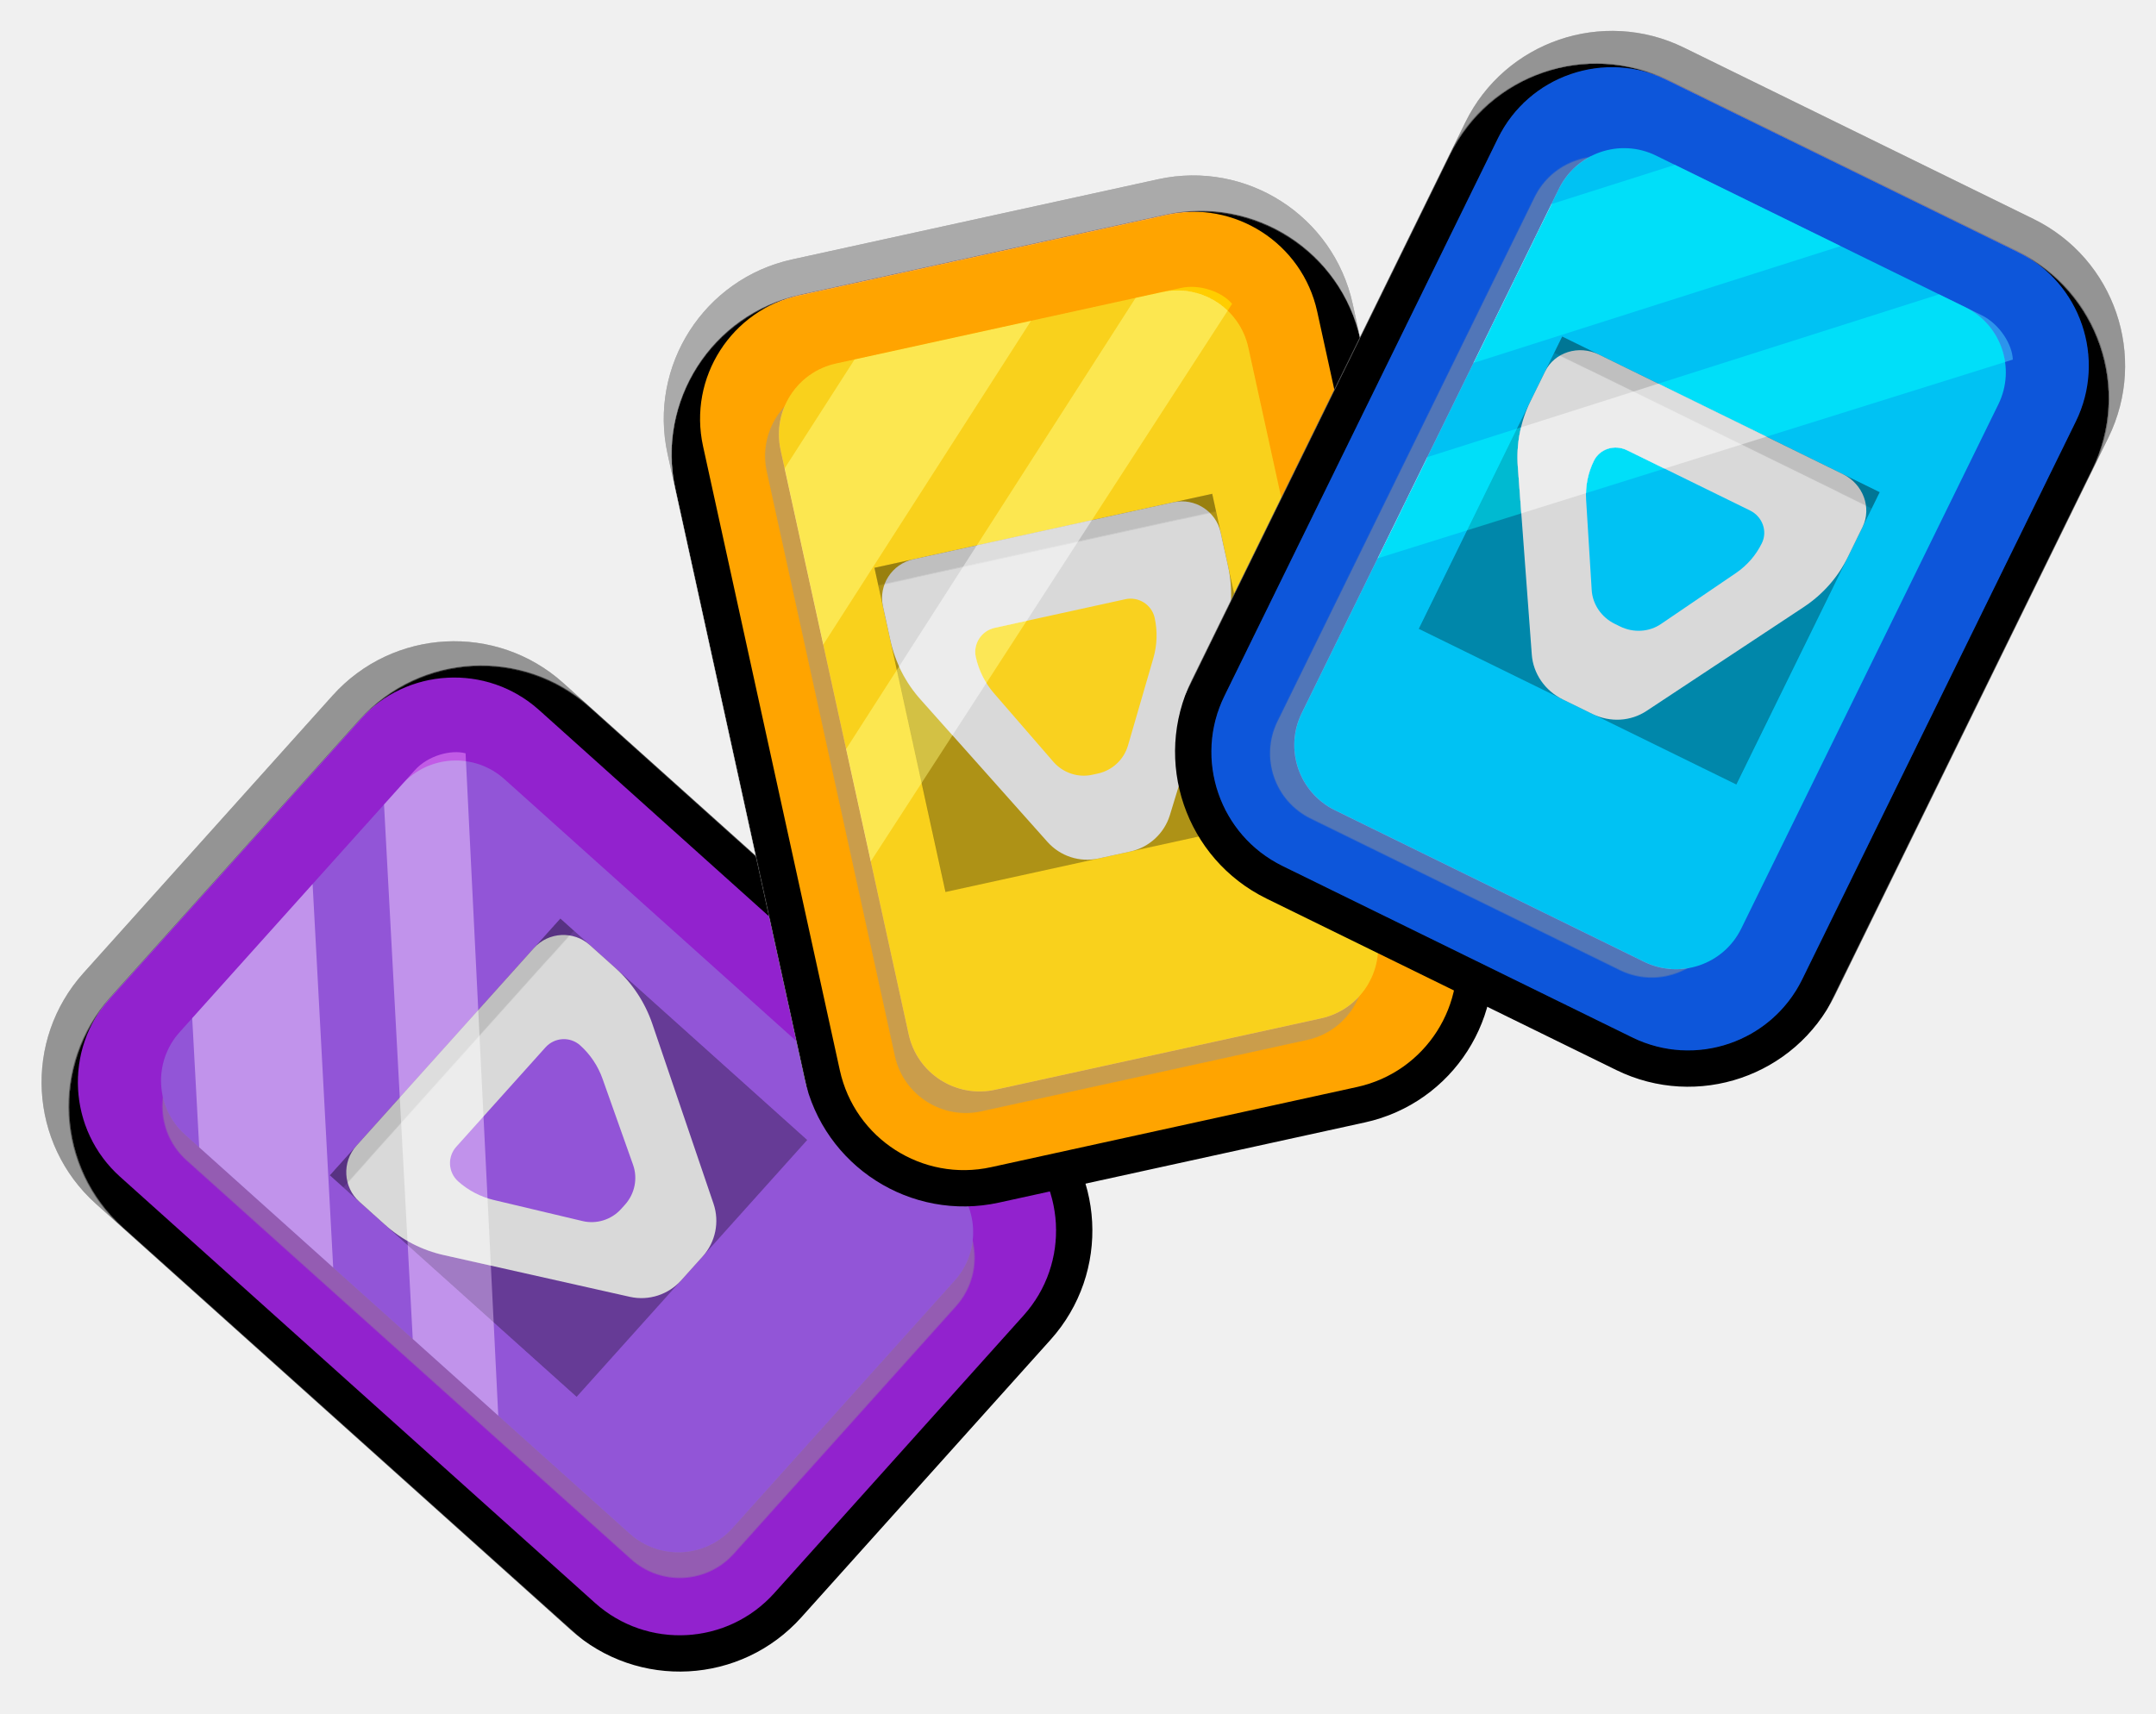
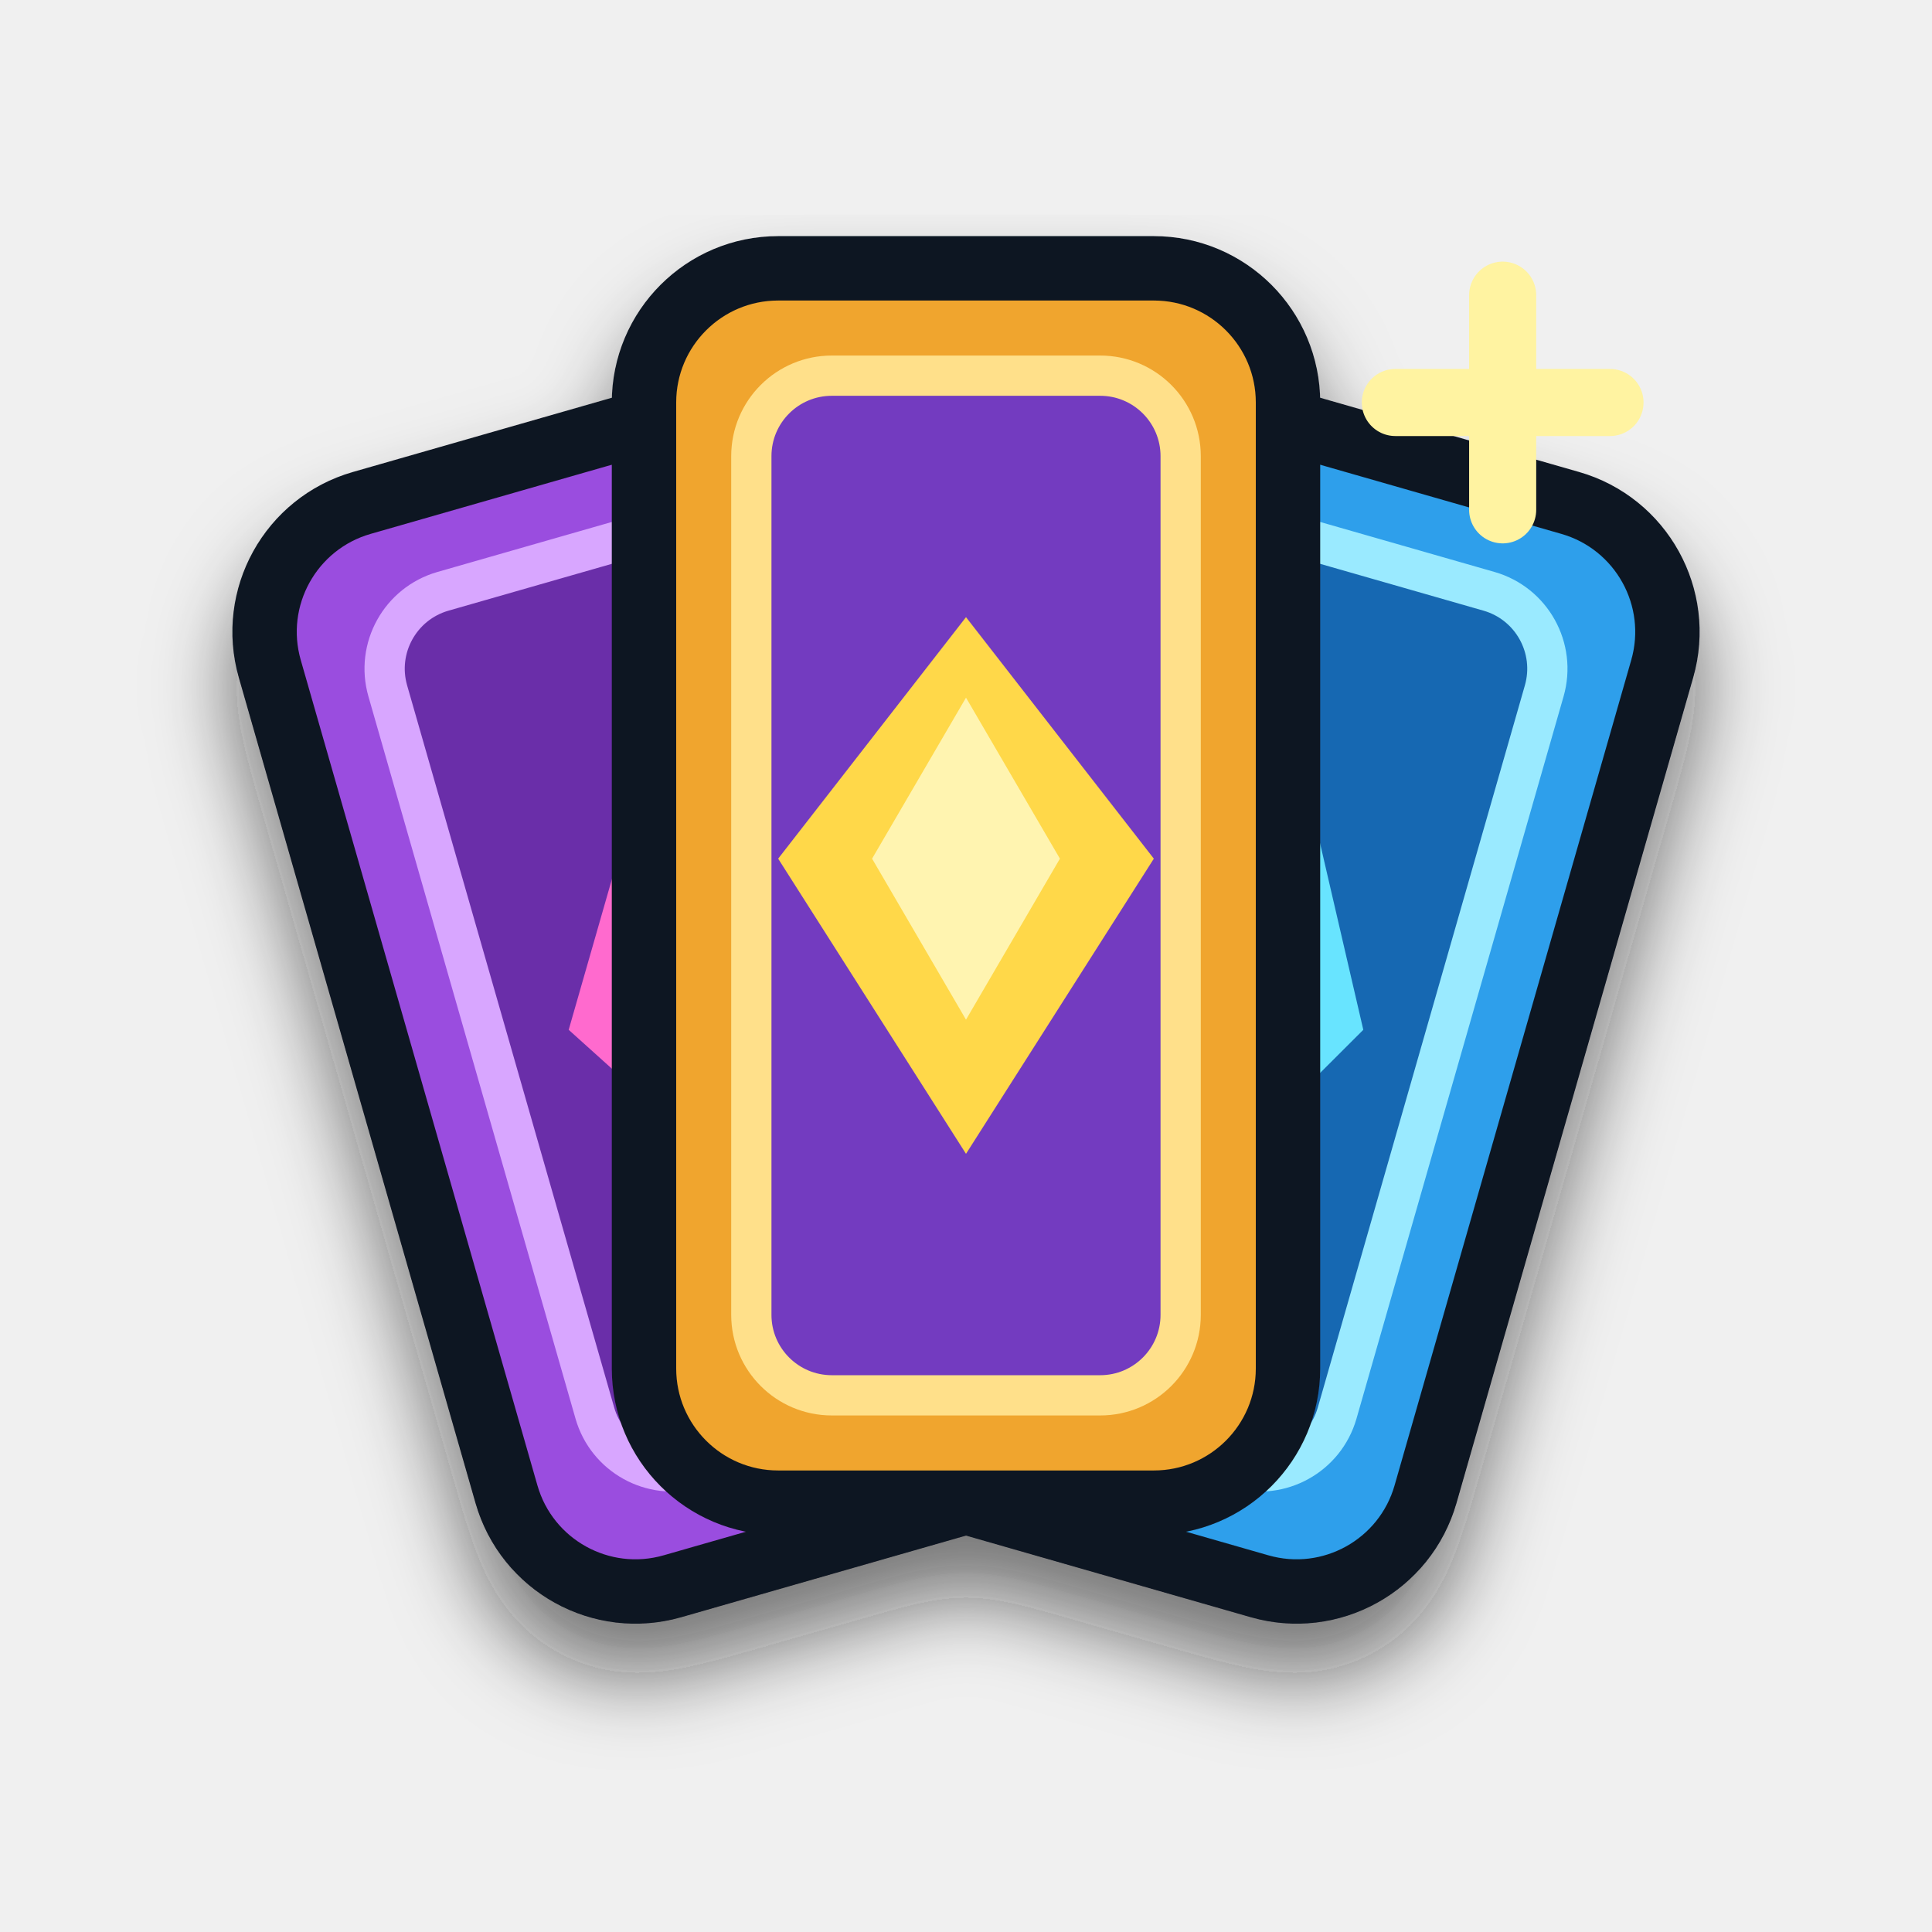
- <svg xmlns="http://www.w3.org/2000/svg" width="118.78" height="94.42" viewBox="0 0 118.78 94.42">
+ <svg xmlns="http://www.w3.org/2000/svg" width="72" height="72" viewBox="0 0 72 72" fill="none">
  <defs>
-     <filter id="fx0">
-       <feGaussianBlur in="SourceAlpha" stdDeviation="0" result="fx0_is_blur" />
-       <feOffset dx="0" dy="2" result="fx0_is_off" />
-       <feComposite in="SourceAlpha" in2="fx0_is_off" operator="out" result="fx0_is_inv" />
-       <feFlood flood-color="#FFFFFF" flood-opacity="0.3" />
-       <feComposite in2="fx0_is_inv" operator="in" result="fx0_is_shadow" />
-       <feComposite in="fx0_is_shadow" in2="SourceGraphic" operator="over" />
-     </filter>
-     <filter id="fx1">
-       <feDropShadow dx="-1" dy="1" stdDeviation="0" flood-color="#979797" flood-opacity="0.5" />
-     </filter>
-     <filter id="fx2">
-       <feGaussianBlur in="SourceAlpha" stdDeviation="0" result="fx2_is_blur" />
-       <feOffset dx="0" dy="1" result="fx2_is_off" />
-       <feComposite in="SourceAlpha" in2="fx2_is_off" operator="out" result="fx2_is_inv" />
-       <feFlood flood-color="#000000" flood-opacity="0.25" />
-       <feComposite in2="fx2_is_inv" operator="in" result="fx2_is_shadow" />
-       <feComposite in="fx2_is_shadow" in2="SourceGraphic" operator="over" />
-     </filter>
-     <filter id="fx3">
-       <feGaussianBlur in="SourceAlpha" stdDeviation="0" result="fx3_is_blur" />
-       <feOffset dx="0" dy="2" result="fx3_is_off" />
-       <feComposite in="SourceAlpha" in2="fx3_is_off" operator="out" result="fx3_is_inv" />
-       <feFlood flood-color="#FFFFFF" flood-opacity="0.4" />
-       <feComposite in2="fx3_is_inv" operator="in" result="fx3_is_shadow" />
-       <feComposite in="fx3_is_shadow" in2="SourceGraphic" operator="over" />
-     </filter>
-     <filter id="fx4">
-       <feDropShadow dx="-1" dy="1" stdDeviation="0" flood-color="#979797" flood-opacity="0.5" />
-     </filter>
-     <filter id="fx5">
-       <feGaussianBlur in="SourceAlpha" stdDeviation="0" result="fx5_is_blur" />
-       <feOffset dx="0" dy="1" result="fx5_is_off" />
-       <feComposite in="SourceAlpha" in2="fx5_is_off" operator="out" result="fx5_is_inv" />
-       <feFlood flood-color="#000000" flood-opacity="0.25" />
-       <feComposite in2="fx5_is_inv" operator="in" result="fx5_is_shadow" />
-       <feComposite in="fx5_is_shadow" in2="SourceGraphic" operator="over" />
-     </filter>
-     <filter id="fx6">
-       <feGaussianBlur in="SourceAlpha" stdDeviation="0" result="fx6_is_blur" />
-       <feOffset dx="0" dy="2" result="fx6_is_off" />
-       <feComposite in="SourceAlpha" in2="fx6_is_off" operator="out" result="fx6_is_inv" />
-       <feFlood flood-color="#FFFFFF" flood-opacity="0.3" />
-       <feComposite in2="fx6_is_inv" operator="in" result="fx6_is_shadow" />
-       <feComposite in="fx6_is_shadow" in2="SourceGraphic" operator="over" />
-     </filter>
-     <filter id="fx7">
-       <feDropShadow dx="-1" dy="1" stdDeviation="0" flood-color="#979797" flood-opacity="0.5" />
-     </filter>
-     <filter id="fx8">
-       <feGaussianBlur in="SourceAlpha" stdDeviation="0" result="fx8_is_blur" />
-       <feOffset dx="0" dy="1" result="fx8_is_off" />
-       <feComposite in="SourceAlpha" in2="fx8_is_off" operator="out" result="fx8_is_inv" />
-       <feFlood flood-color="#000000" flood-opacity="0.25" />
-       <feComposite in2="fx8_is_inv" operator="in" result="fx8_is_shadow" />
-       <feComposite in="fx8_is_shadow" in2="SourceGraphic" operator="over" />
+     <filter id="collection-active-shadow" x="5" y="6" width="62" height="62" filterUnits="userSpaceOnUse">
+       <feDropShadow dx="0" dy="2" stdDeviation="1.5" flood-color="#090B12" flood-opacity="0.55" />
    </filter>
  </defs>
-   <g transform="translate(12.96, 38.15) rotate(-48.09, 18.28, 25.58)">
-     <g filter="url(#fx0)">
-       <rect width="36.56" height="51.15" rx="8" ry="8" fill="#9220CE" stroke="#000000" stroke-width="2" />
+   <g filter="url(#collection-active-shadow)" stroke="#111722" stroke-width="2.4" stroke-linejoin="round">
+     <g transform="rotate(-16 26 37)">
+       <rect x="14" y="16" width="24" height="42" rx="5" fill="#9A4DDF" />
+       <rect x="18" y="20" width="16" height="34" rx="3" fill="#6B2FA9" stroke="#D8A6FF" stroke-width="1.5" />
+       <path d="M26 29L31 37L26 45L21 37L26 29Z" fill="#FF6BCE" stroke="none" />
    </g>
-     <g transform="translate(5.12, 5.12)" filter="url(#fx1)">
-       <rect width="26.33" height="40.92" rx="4" ry="4" fill="#9254D7" />
+     <g transform="rotate(16 46 37)">
+       <rect x="34" y="16" width="24" height="42" rx="5" fill="#2D9FEB" />
+       <rect x="38" y="20" width="16" height="34" rx="3" fill="#1768B2" stroke="#9AEAFF" stroke-width="1.5" />
+       <path d="M46 28L51 37L46 46L41 37L46 28Z" fill="#67E4FF" stroke="none" />
    </g>
-     <g transform="translate(8.78, 16.55)" filter="url(#fx2)">
-       <rect width="19.01" height="18.27" fill="#663B96" />
-       <g transform="translate(0, 0)">
-         <path d="M0 2.19C0 0.98 0.98 0 2.19 0L16.82 0C18.03 0 19.01 0.98 19.01 2.19L19.01 4.07C19.01 5.32 18.69 6.55 18.08 7.64L12.95 16.78C12.43 17.7 11.45 18.27 10.4 18.27L8.62 18.27C7.56 18.27 6.58 17.7 6.06 16.78L0.94 7.64C0.32 6.55 0 5.32 0 4.07L0 2.19Z" fill="#D9D9D9" />
-       </g>
-     </g>
-     <g transform="translate(13.25, 20.68)">
-       <path d="M0 1.35C0 0.6 0.61 0 1.35 0L8.71 0C9.46 0 10.07 0.6 10.07 1.35L10.07 1.35C10.07 2.1 9.88 2.84 9.52 3.5L7.12 7.91C6.74 8.61 6 9.05 5.19 9.05L4.87 9.05C4.07 9.05 3.33 8.61 2.95 7.91L0.55 3.5C0.19 2.84 0 2.1 0 1.35L0 1.35Z" fill="#9254D7" />
-     </g>
-     <g transform="translate(5.12, 5.12)" style="mix-blend-mode: soft-light">
-       <path d="M14.97 0L5.04 0L0 5.04L0 14.96L14.97 0Z" fill="#FFFFFF" />
-       <path d="M0 27.18L0 20.85L20.86 0L23.4 0C24.5 0 25.59 0.73 25.96 1.46L0 27.18Z" fill="#FFFFFF" />
-     </g>
+     <rect x="24" y="10" width="24" height="46" rx="5" fill="#F0A52E" />
+     <rect x="28" y="14" width="16" height="38" rx="3" fill="#733BC0" stroke="#FFE08A" stroke-width="1.5" />
+     <path d="M36 23L43 32L36 43L29 32L36 23Z" fill="#FFD84A" stroke="none" />
+     <path d="M36 26L39.5 32L36 38L32.5 32L36 26Z" fill="#FFF4B0" stroke="none" />
  </g>
-   <g transform="translate(41.1, 12.47) rotate(-12.36, 18.32, 25.61)">
-     <g filter="url(#fx3)">
-       <rect width="36.64" height="51.21" rx="8" ry="8" fill="#FFA402" stroke="#000000" stroke-width="2" />
-     </g>
-     <g transform="translate(5.13, 5.12)" filter="url(#fx4)">
-       <rect width="26.38" height="40.97" rx="4" ry="4" fill="#F9D11F" />
-     </g>
-     <g transform="translate(8.79, 16.57)" filter="url(#fx5)">
-       <rect width="19.05" height="18.29" fill="#AE9216" />
-       <g transform="translate(0, 0)">
-         <path d="M0 2.19C0 0.98 0.98 0 2.2 0L16.86 0C18.07 0 19.05 0.98 19.05 2.19L19.05 4.07C19.05 5.33 18.73 6.56 18.12 7.65L12.98 16.8C12.46 17.72 11.48 18.29 10.42 18.29L8.63 18.29C7.57 18.29 6.6 17.72 6.08 16.8L0.94 7.65C0.32 6.56 0 5.33 0 4.07L0 2.19Z" fill="#D9D9D9" />
-       </g>
-     </g>
-     <g transform="translate(13.19, 21.22)">
-       <path d="M0 1.35C0 0.61 0.61 0 1.36 0L8.73 0C9.48 0 10.09 0.61 10.09 1.35L10.09 1.35C10.09 2.11 9.9 2.85 9.54 3.51L7.14 7.92C6.75 8.62 6.01 9.06 5.2 9.06L4.88 9.06C4.08 9.06 3.34 8.62 2.95 7.92L0.55 3.51C0.19 2.85 0 2.11 0 1.35L0 1.35Z" fill="#F9D11F" />
-     </g>
-     <g transform="translate(5.13, 5.12)" style="mix-blend-mode: soft-light">
-       <path d="M15 0L5.05 0L0 5.04L0 14.98L15 0Z" fill="#FFFFFF" />
-       <path d="M0 27.21L0 20.87L20.9 0L23.45 0C24.55 0 25.65 0.73 26.02 1.46L0 27.21Z" fill="#FFFFFF" />
-     </g>
-   </g>
-   <g transform="translate(72.18, 5.68) rotate(26.12, 18.73, 25.11)">
-     <g filter="url(#fx6)">
-       <rect width="37.46" height="50.23" rx="8" ry="8" fill="#1057DA" stroke="#000000" stroke-width="2" />
-     </g>
-     <g transform="translate(5.24, 5.02)" filter="url(#fx7)">
-       <rect width="26.97" height="40.18" rx="4" ry="4" fill="#00C2F3" />
-     </g>
-     <g transform="translate(8.99, 16.25)" filter="url(#fx8)">
-       <rect width="19.48" height="17.94" fill="#0087AA" />
-       <g transform="translate(0, 0)">
-         <path d="M0 2.15C0 0.96 1.01 0 2.25 0L17.23 0C18.47 0 19.48 0.96 19.48 2.15L19.48 3.99C19.48 5.22 19.15 6.43 18.52 7.51L13.26 16.47C12.73 17.38 11.74 17.94 10.65 17.94L8.83 17.94C7.74 17.94 6.74 17.38 6.21 16.47L0.96 7.51C0.33 6.43 0 5.22 0 3.99L0 2.15Z" fill="#D9D9D9" />
-       </g>
-     </g>
-     <g transform="translate(13.57, 20.3)">
-       <path d="M0 1.33C0 0.59 0.62 0 1.39 0L8.93 0C9.69 0 10.31 0.59 10.31 1.33L10.31 1.33C10.31 2.07 10.12 2.79 9.75 3.44L7.29 7.76C6.9 8.46 6.14 8.89 5.32 8.89L4.99 8.89C4.17 8.89 3.41 8.46 3.02 7.76L0.56 3.44C0.19 2.79 0 2.07 0 1.33L0 1.33Z" fill="#00C2F3" />
-     </g>
-     <g transform="translate(5.24, 5.02)" style="mix-blend-mode: soft-light">
-       <path d="M15.33 0L5.16 0L0 4.94L0 14.69L15.33 0Z" fill="#FFFFFF" />
-       <path d="M0 26.68L0 20.47L21.37 0L23.97 0C25.1 0 26.22 0.72 26.6 1.44L0 26.68Z" fill="#FFFFFF" />
-     </g>
-   </g>
+   <path d="M56 11V19M52 15H60" stroke="#FFF3A1" stroke-width="2.5" stroke-linecap="round" />
</svg>
